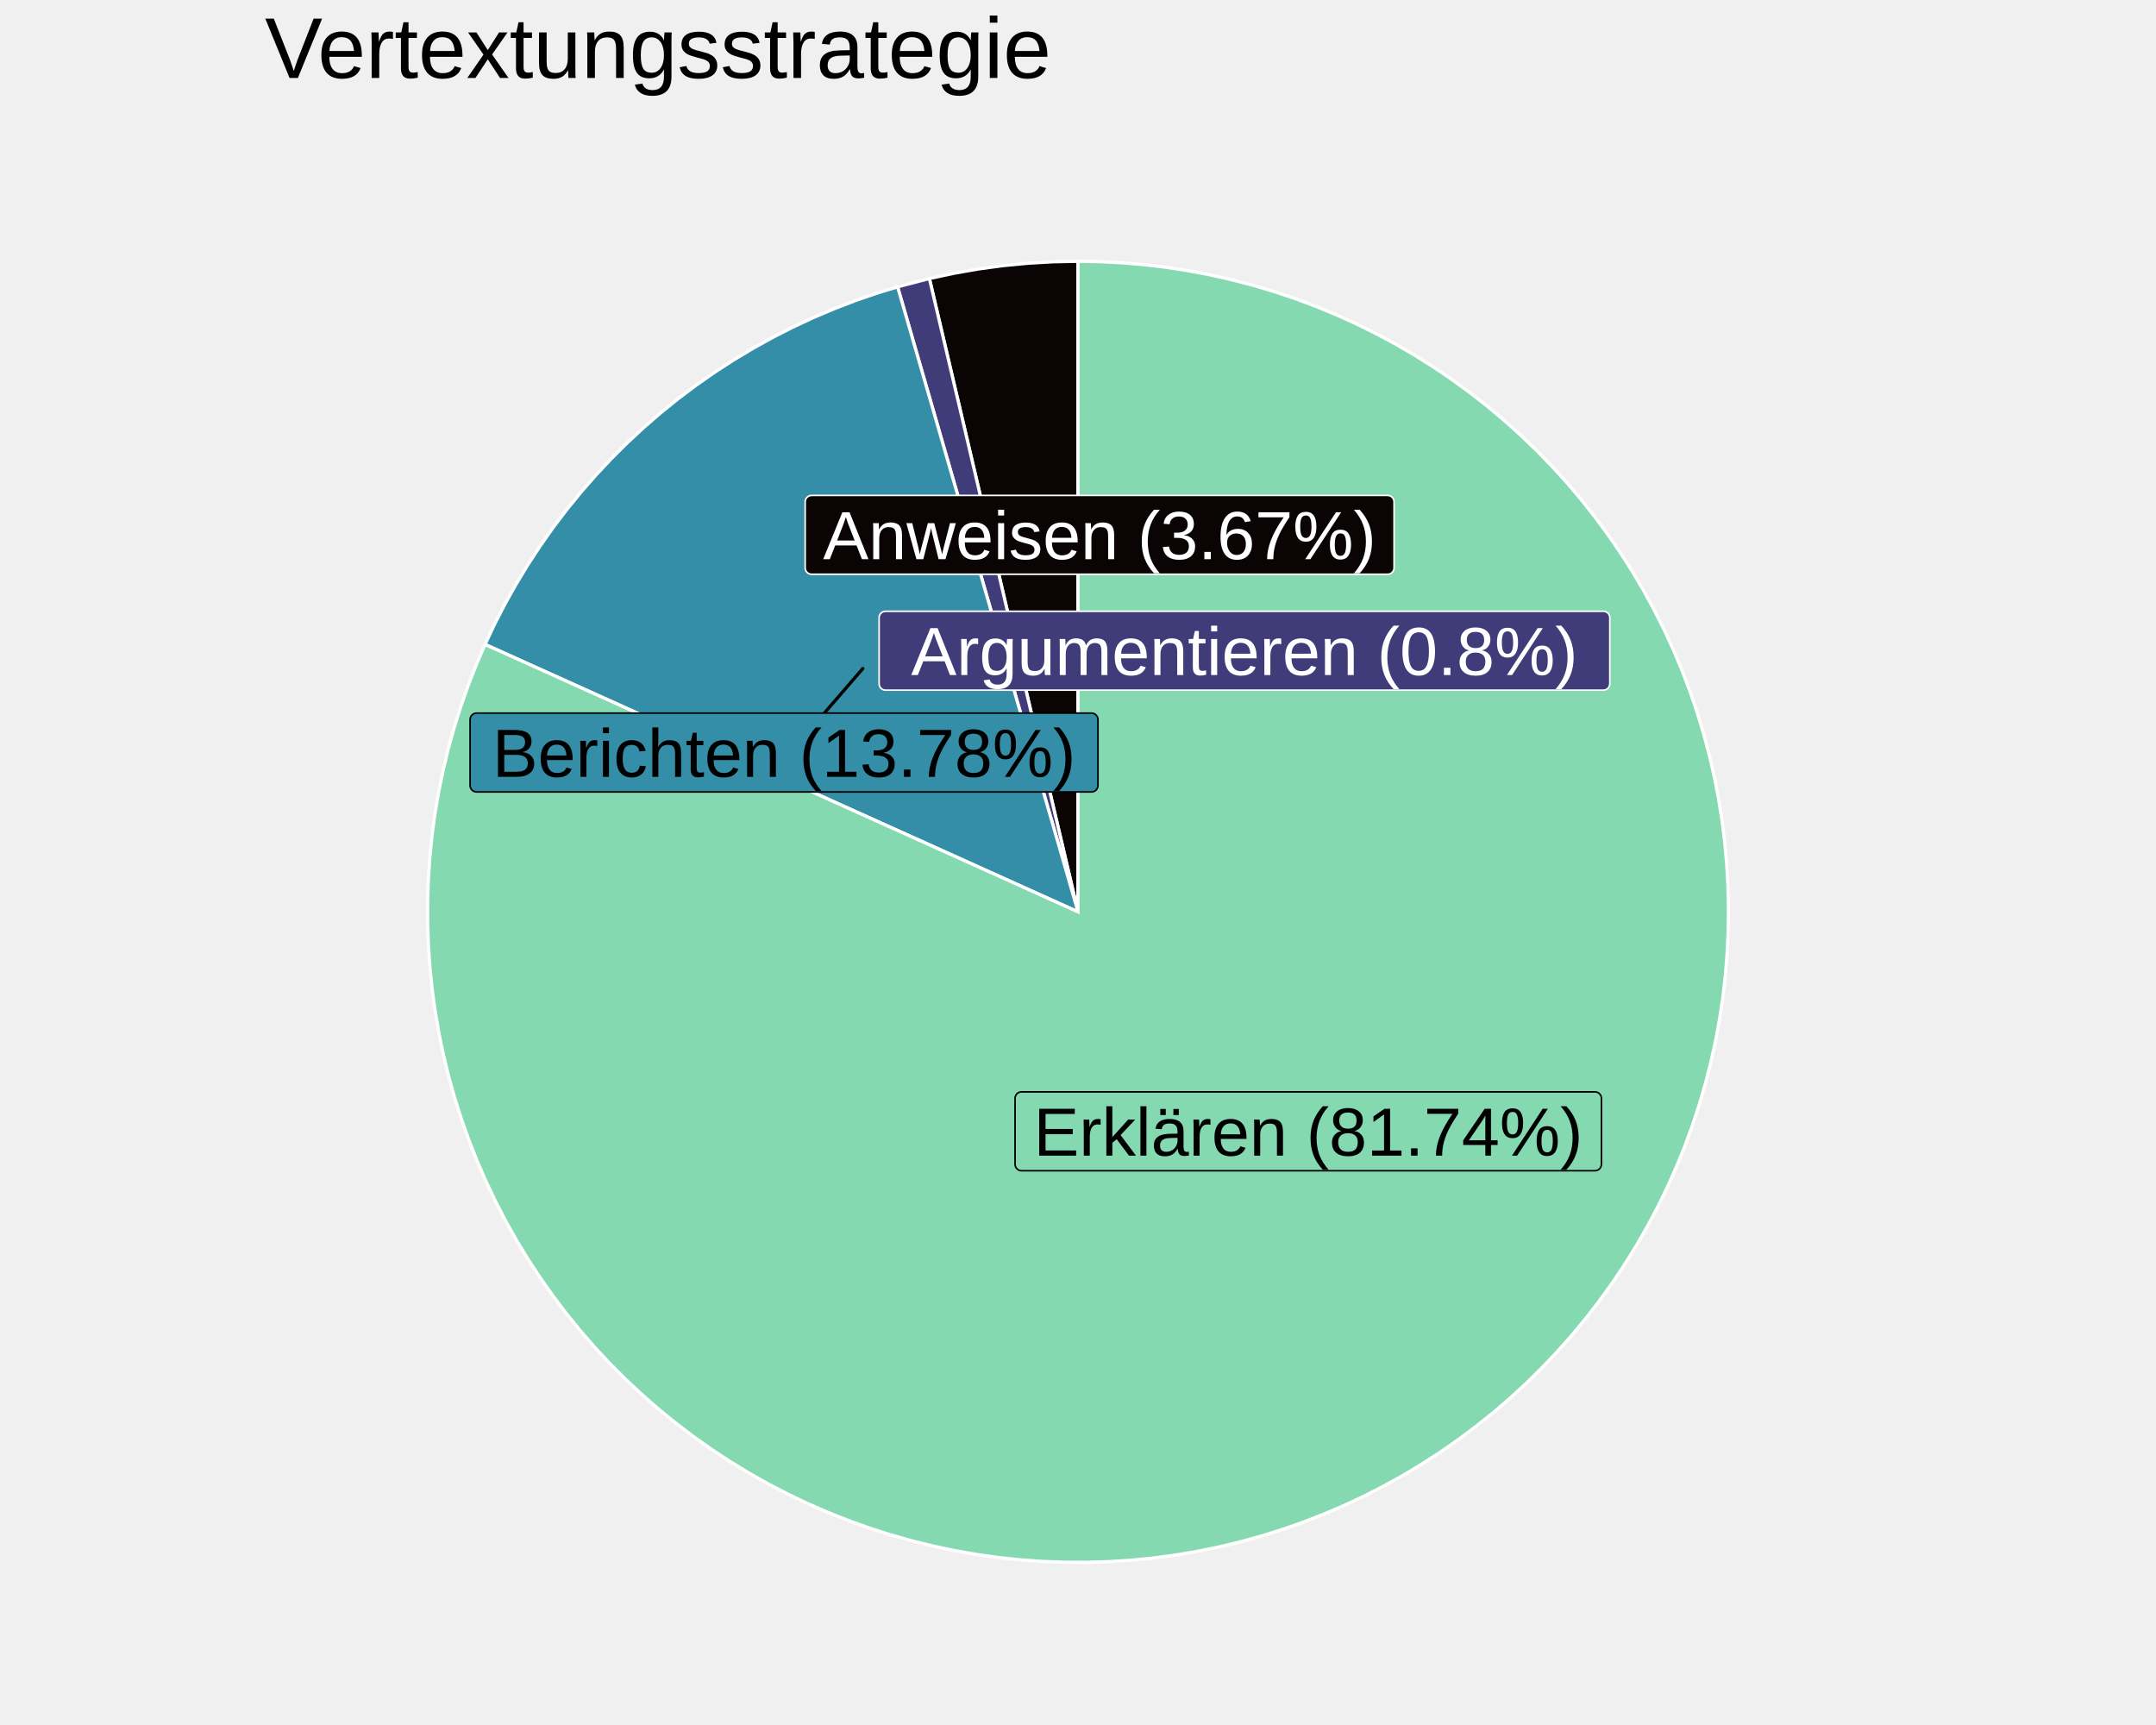
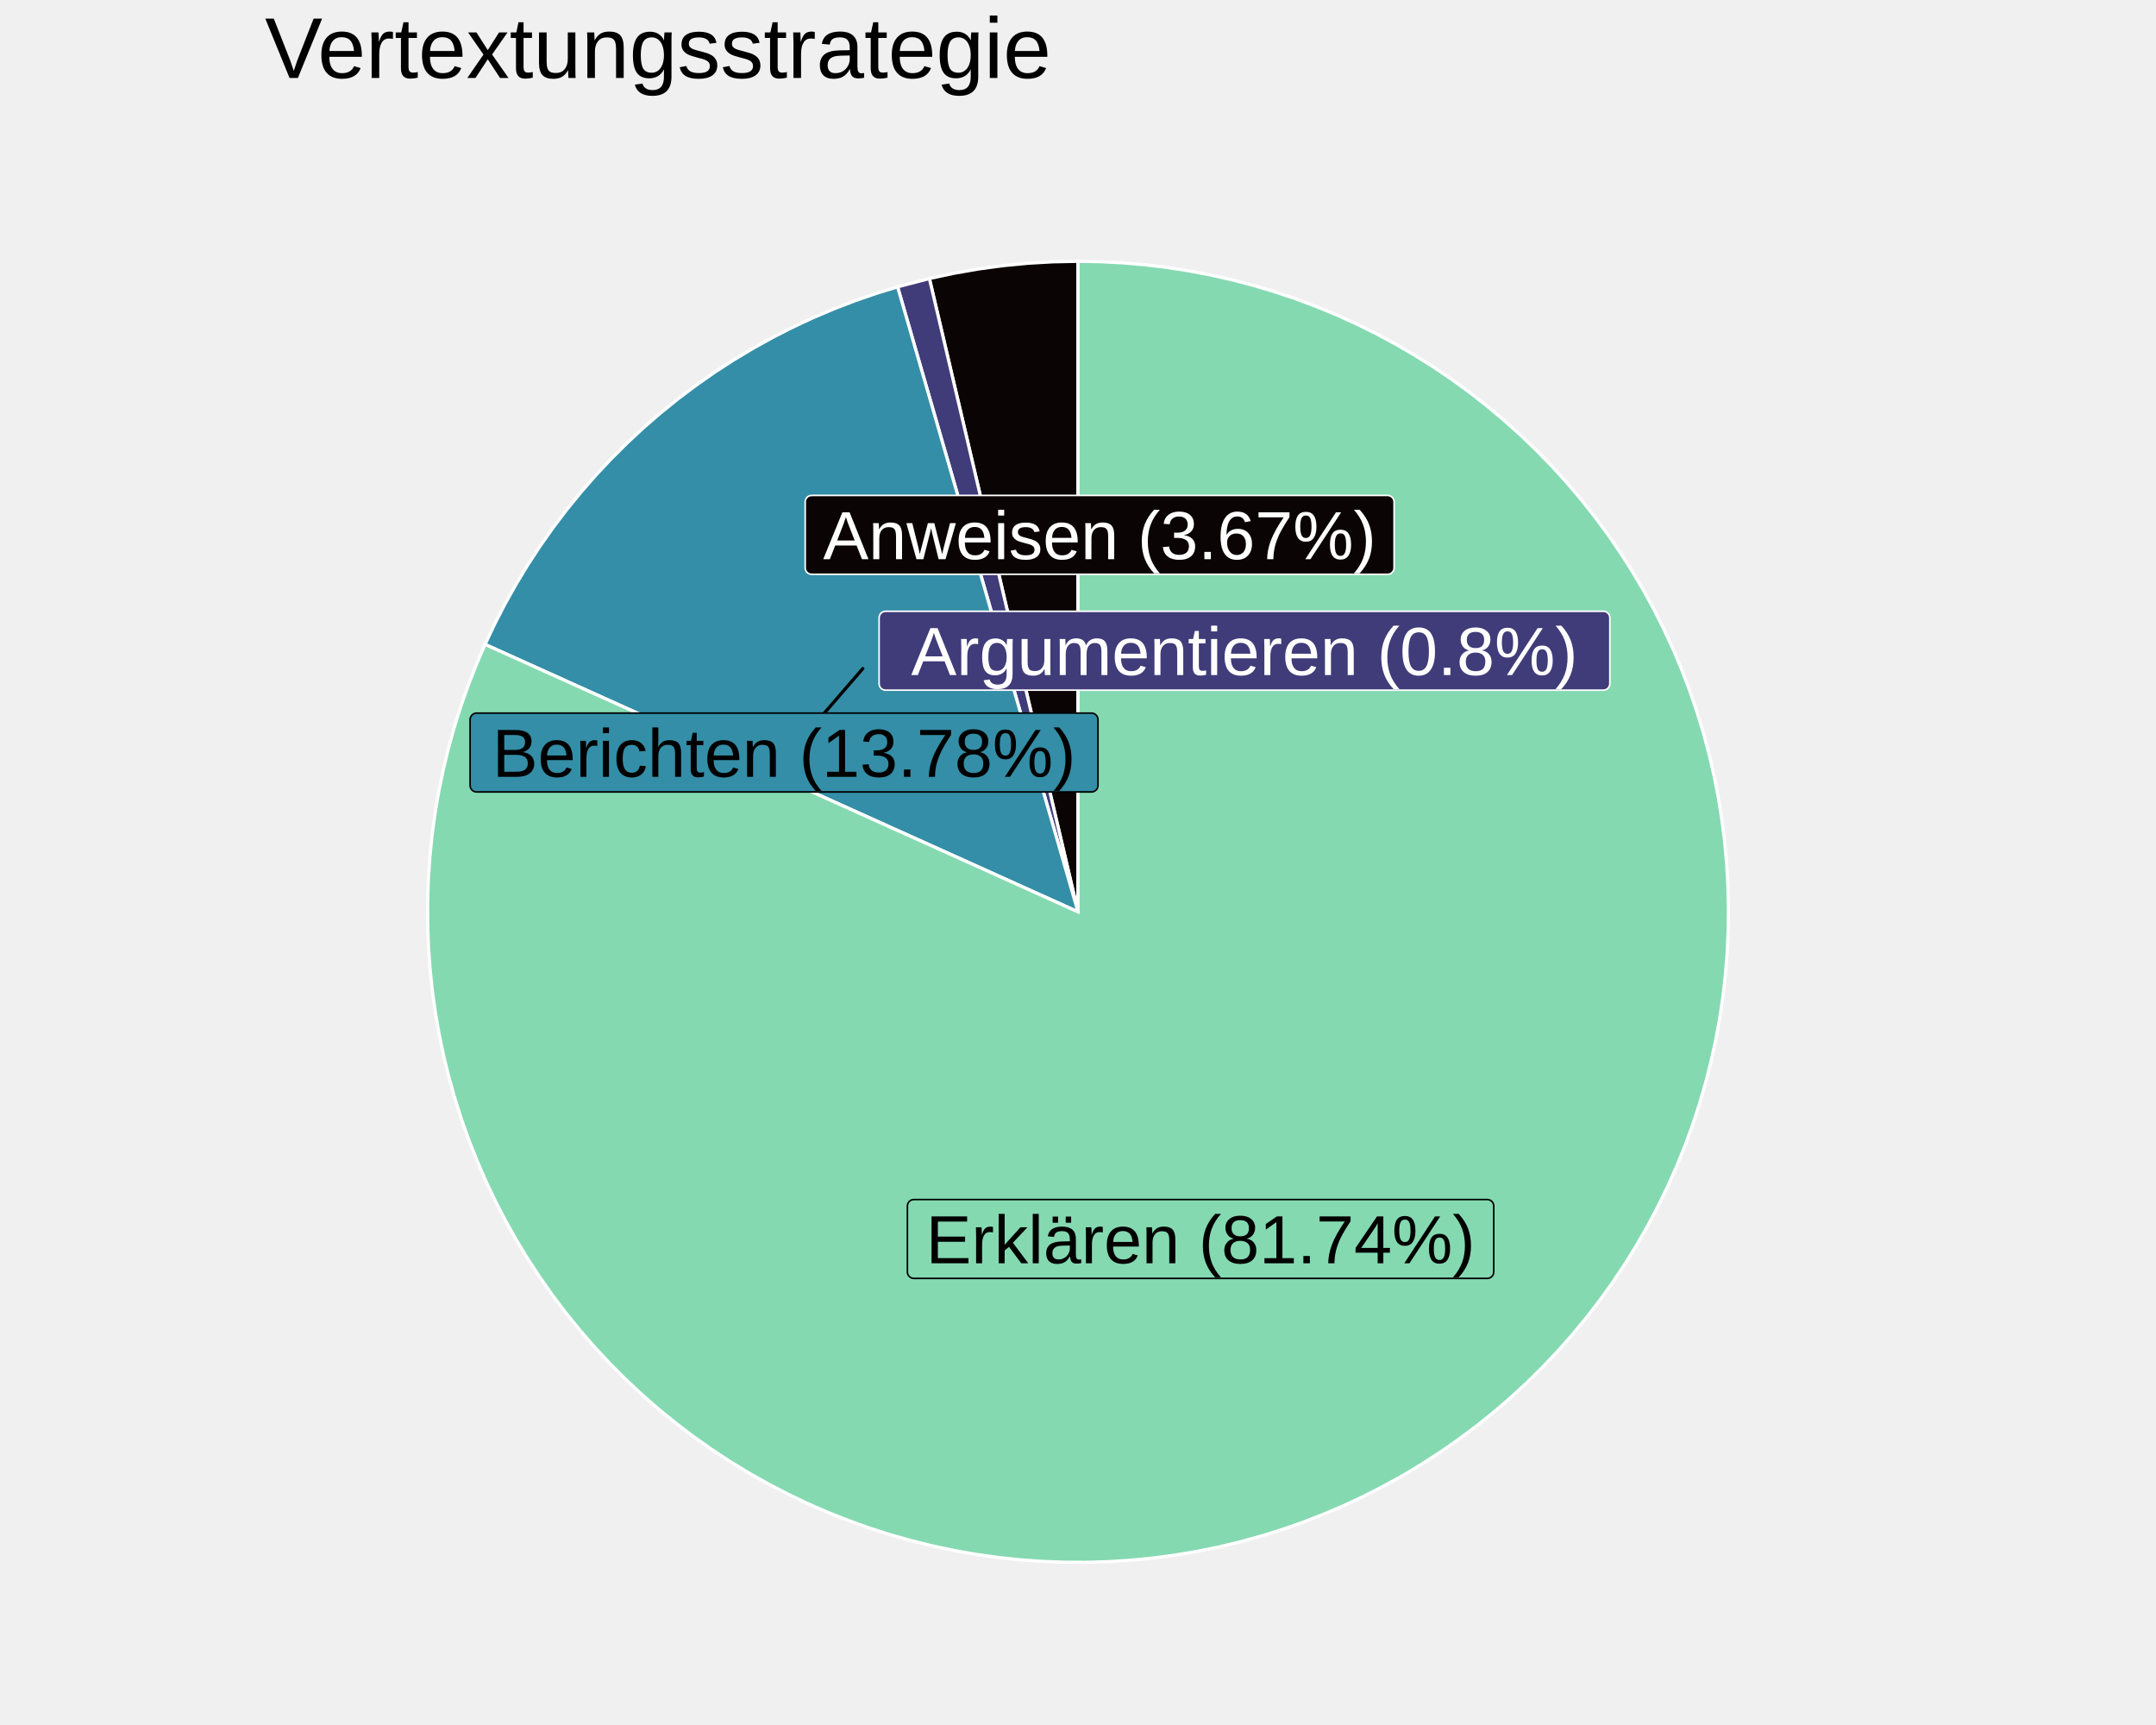
<svg xmlns="http://www.w3.org/2000/svg" class="svglite" width="720.00pt" height="576.00pt" viewBox="0 0 720.00 576.00">
  <defs>
    <style type="text/css">
    .svglite line, .svglite polyline, .svglite polygon, .svglite path, .svglite rect, .svglite circle {
      fill: none;
      stroke: #000000;
      stroke-linecap: round;
      stroke-linejoin: round;
      stroke-miterlimit: 10.00;
    }
    .svglite text {
      white-space: pre;
    }
  </style>
  </defs>
  <rect width="100%" height="100%" style="stroke: none; fill: none;" />
  <defs>
    <clipPath id="cpMC4wMHw3MjAuMDB8MC4wMHw1NzYuMDA=">
      <rect x="0.00" y="0.00" width="720.00" height="576.00" />
    </clipPath>
  </defs>
  <g clip-path="url(#cpMC4wMHw3MjAuMDB8MC4wMHw1NzYuMDA=)">
</g>
  <defs>
    <clipPath id="cpODguNDh8NjMxLjUyfDMyLjk1fDU3Ni4wMA==">
      <rect x="88.48" y="32.95" width="543.05" height="543.05" />
    </clipPath>
  </defs>
  <g clip-path="url(#cpODguNDh8NjMxLjUyfDMyLjk1fDU3Ni4wMA==)">
    <polygon points="360.00,304.48 360.00,296.99 360.00,289.50 360.00,282.01 360.00,274.52 360.00,267.03 360.00,259.54 360.00,252.05 360.00,244.56 360.00,237.06 360.00,229.57 360.00,222.08 360.00,214.59 360.00,207.10 360.00,199.61 360.00,192.12 360.00,184.63 360.00,177.14 360.00,169.65 360.00,162.16 360.00,154.67 360.00,147.18 360.00,139.69 360.00,132.20 360.00,124.71 360.00,117.22 360.00,109.73 360.00,102.24 360.00,94.75 360.00,87.26 351.66,87.42 343.32,87.90 335.02,88.70 326.75,89.82 318.53,91.26 310.37,93.01 312.08,100.30 313.79,107.59 315.50,114.88 317.21,122.17 318.92,129.47 320.64,136.76 322.35,144.05 324.06,151.34 325.77,158.63 327.48,165.93 329.19,173.22 330.90,180.51 332.62,187.80 334.33,195.10 336.04,202.39 337.75,209.68 339.46,216.97 341.17,224.26 342.88,231.56 344.60,238.85 346.31,246.14 348.02,253.43 349.73,260.72 351.44,268.02 353.15,275.31 354.87,282.60 356.58,289.89 358.29,297.19 360.00,304.48 " style="stroke-width: 1.07; stroke: #FFFFFF; stroke-linecap: butt; stroke-linejoin: miter; fill: #0B0405;" />
    <polygon points="360.00,304.48 358.29,297.19 356.58,289.89 354.87,282.60 353.15,275.31 351.44,268.02 349.73,260.72 348.02,253.43 346.31,246.14 344.60,238.85 342.88,231.56 341.17,224.26 339.46,216.97 337.75,209.68 336.04,202.39 334.33,195.10 332.62,187.80 330.90,180.51 329.19,173.22 327.48,165.93 325.77,158.63 324.06,151.34 322.35,144.05 320.64,136.76 318.92,129.47 317.21,122.17 315.50,114.88 313.79,107.59 312.08,100.30 310.37,93.01 299.75,95.78 301.83,102.98 303.91,110.17 305.98,117.37 308.06,124.57 310.14,131.76 312.22,138.96 314.29,146.16 316.37,153.35 318.45,160.55 320.53,167.75 322.60,174.94 324.68,182.14 326.76,189.33 328.84,196.53 330.91,203.73 332.99,210.92 335.07,218.12 337.15,225.32 339.22,232.51 341.30,239.71 343.38,246.91 345.46,254.10 347.53,261.30 349.61,268.50 351.69,275.69 353.77,282.89 355.84,290.08 357.92,297.28 360.00,304.48 " style="stroke-width: 1.07; stroke: #FFFFFF; stroke-linecap: butt; stroke-linejoin: miter; fill: #403C79;" />
    <polygon points="360.00,304.48 357.92,297.28 355.84,290.08 353.77,282.89 351.69,275.69 349.61,268.50 347.53,261.30 345.46,254.10 343.38,246.91 341.30,239.71 339.22,232.51 337.15,225.32 335.07,218.12 332.99,210.92 330.91,203.73 328.84,196.53 326.76,189.33 324.68,182.14 322.60,174.94 320.53,167.75 318.45,160.55 316.37,153.35 314.29,146.16 312.22,138.96 310.14,131.76 308.06,124.57 305.98,117.37 303.91,110.17 301.83,102.98 299.75,95.78 292.56,97.99 285.45,100.45 278.43,103.16 271.50,106.10 264.68,109.29 257.98,112.71 251.40,116.36 244.95,120.23 238.63,124.33 232.47,128.64 226.45,133.16 220.60,137.89 214.91,142.82 209.40,147.94 204.07,153.25 198.92,158.74 193.97,164.41 189.22,170.24 184.67,176.24 180.34,182.39 176.22,188.69 172.32,195.12 168.64,201.69 165.20,208.38 161.98,215.18 168.81,218.26 175.64,221.34 182.47,224.42 189.30,227.50 196.12,230.58 202.95,233.66 209.78,236.74 216.61,239.82 223.44,242.90 230.27,245.97 237.09,249.05 243.92,252.13 250.75,255.21 257.58,258.29 264.41,261.37 271.23,264.45 278.06,267.53 284.89,270.61 291.72,273.69 298.55,276.77 305.37,279.84 312.20,282.92 319.03,286.00 325.86,289.08 332.69,292.16 339.52,295.24 346.34,298.32 353.17,301.40 360.00,304.48 " style="stroke-width: 1.07; stroke: #FFFFFF; stroke-linecap: butt; stroke-linejoin: miter; fill: #348EA7;" />
    <polygon points="360.00,304.48 353.17,301.40 346.34,298.32 339.52,295.24 332.69,292.16 325.86,289.08 319.03,286.00 312.20,282.92 305.37,279.84 298.55,276.77 291.72,273.69 284.89,270.61 278.06,267.53 271.23,264.45 264.41,261.37 257.58,258.29 250.75,255.21 243.92,252.13 237.09,249.05 230.27,245.97 223.44,242.90 216.61,239.82 209.78,236.74 202.95,233.66 196.12,230.58 189.30,227.50 182.47,224.42 175.64,221.34 168.81,218.26 161.98,215.18 159.06,221.97 156.37,228.85 153.92,235.82 151.70,242.87 149.73,249.99 148.00,257.17 146.51,264.40 145.27,271.69 144.28,279.01 143.54,286.36 143.05,293.73 142.81,301.12 142.82,308.50 143.08,315.89 143.60,323.26 144.36,330.61 145.37,337.92 146.63,345.20 148.14,352.44 149.90,359.61 151.89,366.73 154.13,373.77 156.60,380.73 159.32,387.60 162.26,394.38 165.43,401.05 168.83,407.61 172.44,414.05 176.28,420.37 180.33,426.55 184.58,432.59 189.04,438.48 193.70,444.21 198.54,449.79 203.58,455.20 208.79,460.43 214.19,465.48 219.74,470.35 225.47,475.02 231.34,479.50 237.37,483.77 243.54,487.84 249.84,491.69 256.27,495.33 262.82,498.75 269.48,501.94 276.25,504.90 283.12,507.63 290.07,510.13 297.10,512.39 304.21,514.41 311.38,516.18 318.61,517.72 325.88,519.00 333.20,520.04 340.55,520.82 347.91,521.36 355.30,521.64 362.68,521.68 370.07,521.46 377.44,520.99 384.79,520.28 392.12,519.31 399.41,518.09 406.65,516.63 413.84,514.92 420.96,512.97 428.02,510.77 434.99,508.34 441.88,505.67 448.68,502.77 455.37,499.64 461.95,496.28 468.41,492.71 474.75,488.91 480.96,484.90 487.02,480.68 492.94,476.26 498.71,471.64 504.31,466.83 509.75,461.83 515.01,456.64 520.10,451.28 525.00,445.75 529.71,440.06 534.22,434.21 538.53,428.21 542.64,422.07 546.53,415.79 550.21,409.38 553.66,402.85 556.90,396.21 559.90,389.46 562.68,382.62 565.22,375.68 567.52,368.66 569.58,361.56 571.40,354.40 572.98,347.19 574.31,339.92 575.39,332.61 576.22,325.27 576.80,317.90 577.13,310.52 577.21,303.14 577.04,295.75 576.62,288.37 575.95,281.02 575.02,273.69 573.85,266.39 572.43,259.14 570.77,251.94 568.86,244.81 566.71,237.74 564.32,230.75 561.70,223.84 558.84,217.03 555.75,210.32 552.43,203.71 548.90,197.23 545.14,190.87 541.17,184.64 536.99,178.55 532.60,172.60 528.02,166.81 523.24,161.17 518.27,155.70 513.12,150.41 507.79,145.29 502.29,140.36 496.63,135.61 490.81,131.06 484.84,126.71 478.72,122.57 472.46,118.64 466.08,114.92 459.57,111.42 452.95,108.15 446.22,105.10 439.39,102.29 432.47,99.70 425.46,97.36 418.38,95.25 411.23,93.39 404.02,91.77 396.76,90.39 389.46,89.27 382.13,88.39 374.77,87.76 367.39,87.38 360.00,87.26 360.00,94.75 360.00,102.24 360.00,109.73 360.00,117.22 360.00,124.71 360.00,132.20 360.00,139.69 360.00,147.18 360.00,154.67 360.00,162.16 360.00,169.65 360.00,177.14 360.00,184.63 360.00,192.12 360.00,199.61 360.00,207.10 360.00,214.59 360.00,222.08 360.00,229.57 360.00,237.06 360.00,244.56 360.00,252.05 360.00,259.54 360.00,267.03 360.00,274.52 360.00,282.01 360.00,289.50 360.00,296.99 360.00,304.48 " style="stroke-width: 1.07; stroke: #FFFFFF; stroke-linecap: butt; stroke-linejoin: miter; fill: #84D9B1;" />
    <line x1="275.29" y1="238.11" x2="288.14" y2="223.24" style="stroke-width: 1.07;" />
-     <polygon points="271.05,191.75 463.39,191.75 463.30,191.75 463.65,191.74 463.99,191.67 464.32,191.55 464.62,191.37 464.89,191.15 465.12,190.89 465.30,190.60 465.44,190.28 465.52,189.94 465.55,189.59 465.55,189.59 465.55,167.58 465.55,167.58 465.52,167.24 465.44,166.90 465.30,166.58 465.12,166.29 464.89,166.03 464.62,165.81 464.32,165.63 463.99,165.51 463.65,165.44 463.39,165.42 271.05,165.42 271.31,165.44 270.96,165.43 270.62,165.47 270.28,165.56 269.97,165.71 269.68,165.91 269.43,166.15 269.22,166.43 269.06,166.74 268.95,167.07 268.90,167.41 268.89,167.58 268.89,189.59 268.90,189.42 268.90,189.77 268.95,190.11 269.06,190.44 269.22,190.75 269.43,191.03 269.68,191.27 269.97,191.46 270.28,191.61 270.62,191.71 270.96,191.75 " style="stroke-width: 0.53; stroke: #FFFFFF; fill: #0B0405;" />
-     <text x="367.22" y="186.71" text-anchor="middle" style="font-size: 22.76px;fill: #FFFFFF; font-family: &quot;Liberation Sans&quot;;" textLength="186.58px" lengthAdjust="spacingAndGlyphs">Anweisen (3.67%)</text>
-     <polygon points="295.74,230.45 535.44,230.45 535.35,230.44 535.70,230.43 536.04,230.36 536.37,230.24 536.67,230.06 536.94,229.84 537.17,229.58 537.35,229.29 537.49,228.97 537.57,228.63 537.60,228.29 537.60,228.29 537.60,206.28 537.60,206.28 537.57,205.93 537.49,205.59 537.35,205.27 537.17,204.98 536.94,204.72 536.67,204.50 536.37,204.32 536.04,204.20 535.70,204.13 535.44,204.12 295.74,204.12 296.00,204.13 295.65,204.12 295.31,204.16 294.97,204.26 294.66,204.41 294.37,204.60 294.12,204.84 293.91,205.12 293.75,205.43 293.64,205.76 293.59,206.10 293.58,206.28 293.58,228.29 293.59,228.11 293.59,228.46 293.64,228.80 293.75,229.13 293.91,229.44 294.12,229.72 294.37,229.96 294.66,230.16 294.97,230.31 295.31,230.40 295.65,230.44 " style="stroke-width: 0.53; stroke: #FFFFFF; fill: #403C79;" />
+     <polygon points="271.06,191.76 463.40,191.76 463.31,191.76 463.66,191.75 464.00,191.68 464.32,191.56 464.62,191.38 464.89,191.16 465.12,190.90 465.31,190.61 465.45,190.29 465.53,189.95 465.56,189.60 465.56,189.60 465.56,167.59 465.56,167.59 465.53,167.25 465.45,166.91 465.31,166.59 465.12,166.30 464.89,166.04 464.62,165.82 464.32,165.64 464.00,165.52 463.66,165.45 463.40,165.43 271.06,165.43 271.32,165.45 270.97,165.44 270.63,165.48 270.29,165.57 269.98,165.72 269.69,165.92 269.44,166.16 269.23,166.44 269.07,166.75 268.96,167.08 268.90,167.42 268.90,167.59 268.90,189.60 268.90,189.43 268.90,189.78 268.96,190.12 269.07,190.45 269.23,190.76 269.44,191.04 269.69,191.28 269.98,191.48 270.29,191.62 270.63,191.72 270.97,191.76 " style="stroke-width: 0.53; stroke: #FFFFFF; fill: #0B0405;" />
+     <text x="367.23" y="186.72" text-anchor="middle" style="font-size: 22.76px;fill: #FFFFFF; font-family: &quot;Liberation Sans&quot;;" textLength="186.58px" lengthAdjust="spacingAndGlyphs">Anweisen (3.67%)</text>
+     <polygon points="295.74,230.45 535.45,230.45 535.36,230.44 535.71,230.43 536.05,230.36 536.37,230.24 536.67,230.06 536.94,229.84 537.17,229.58 537.36,229.29 537.49,228.97 537.58,228.63 537.61,228.29 537.61,228.29 537.61,206.28 537.61,206.28 537.58,205.93 537.49,205.59 537.36,205.27 537.17,204.98 536.94,204.72 536.67,204.50 536.37,204.32 536.05,204.20 535.71,204.13 535.45,204.12 295.74,204.12 296.00,204.13 295.66,204.12 295.31,204.16 294.98,204.26 294.66,204.40 294.38,204.60 294.13,204.84 293.92,205.12 293.76,205.43 293.65,205.76 293.59,206.10 293.58,206.28 293.58,228.29 293.59,228.11 293.59,228.46 293.65,228.80 293.76,229.13 293.92,229.44 294.13,229.72 294.38,229.96 294.66,230.16 294.98,230.31 295.31,230.40 295.66,230.44 " style="stroke-width: 0.53; stroke: #FFFFFF; fill: #403C79;" />
    <text x="415.59" y="225.41" text-anchor="middle" style="font-size: 22.76px;fill: #FFFFFF; font-family: &quot;Liberation Sans&quot;;" textLength="233.94px" lengthAdjust="spacingAndGlyphs">Argumentieren (0.8%)</text>
-     <polygon points="159.15,264.44 364.51,264.44 364.42,264.44 364.77,264.42 365.11,264.35 365.43,264.23 365.73,264.06 366.00,263.84 366.23,263.58 366.42,263.28 366.55,262.96 366.64,262.63 366.67,262.28 366.67,262.28 366.67,240.27 366.67,240.27 366.64,239.92 366.55,239.58 366.42,239.26 366.23,238.97 366.00,238.71 365.73,238.49 365.43,238.32 365.11,238.19 364.77,238.12 364.51,238.11 159.15,238.11 159.42,238.12 159.07,238.11 158.72,238.15 158.39,238.25 158.07,238.40 157.79,238.60 157.54,238.84 157.33,239.11 157.17,239.42 157.06,239.75 157.00,240.09 156.99,240.27 156.99,262.28 157.00,262.11 157.00,262.45 157.06,262.80 157.17,263.13 157.33,263.43 157.54,263.71 157.79,263.95 158.07,264.15 158.39,264.30 158.72,264.40 159.07,264.44 " style="stroke-width: 0.53; fill: #348EA7;" />
+     <polygon points="159.15,264.44 364.51,264.44 364.42,264.44 364.77,264.43 365.11,264.36 365.43,264.23 365.73,264.06 366.00,263.84 366.23,263.58 366.42,263.29 366.55,262.97 366.64,262.63 366.67,262.28 366.67,262.28 366.67,240.27 366.67,240.27 366.64,239.92 366.55,239.59 366.42,239.27 366.23,238.97 366.00,238.71 365.73,238.49 365.43,238.32 365.11,238.20 364.77,238.13 364.51,238.11 159.15,238.11 159.41,238.13 159.07,238.11 158.72,238.15 158.39,238.25 158.07,238.40 157.79,238.60 157.54,238.84 157.33,239.12 157.17,239.42 157.06,239.75 157.00,240.10 156.99,240.27 156.99,262.28 157.00,262.11 157.00,262.46 157.06,262.80 157.17,263.13 157.33,263.44 157.54,263.71 157.79,263.95 158.07,264.15 158.39,264.30 158.72,264.40 159.07,264.44 " style="stroke-width: 0.53; fill: #348EA7;" />
    <text x="261.83" y="259.40" text-anchor="middle" style="font-size: 22.76px; font-family: &quot;Liberation Sans&quot;;" textLength="199.59px" lengthAdjust="spacingAndGlyphs">Berichten (13.78%)</text>
-     <polygon points="341.14,390.92 532.64,390.92 532.55,390.92 532.90,390.90 533.24,390.83 533.56,390.71 533.86,390.54 534.13,390.32 534.36,390.06 534.55,389.76 534.68,389.44 534.77,389.11 534.80,388.76 534.80,388.76 534.80,366.75 534.80,366.75 534.77,366.40 534.68,366.06 534.55,365.74 534.36,365.45 534.13,365.19 533.86,364.97 533.56,364.80 533.24,364.67 532.90,364.60 532.64,364.59 341.14,364.59 341.40,364.60 341.06,364.59 340.71,364.63 340.38,364.73 340.06,364.88 339.78,365.08 339.53,365.32 339.32,365.59 339.16,365.90 339.05,366.23 338.99,366.57 338.98,366.75 338.98,388.76 338.99,388.58 338.99,388.93 339.05,389.28 339.16,389.61 339.32,389.91 339.53,390.19 339.78,390.43 340.06,390.63 340.38,390.78 340.71,390.88 341.06,390.92 " style="stroke-width: 0.53; fill: #84D9B1;" />
-     <text x="436.89" y="385.88" text-anchor="middle" style="font-size: 22.76px; font-family: &quot;Liberation Sans&quot;;" textLength="185.73px" lengthAdjust="spacingAndGlyphs">Erklären (81.74%)</text>
+     <polygon points="305.19,426.87 496.68,426.87 496.59,426.87 496.94,426.86 497.28,426.79 497.60,426.66 497.90,426.49 498.17,426.27 498.40,426.01 498.59,425.72 498.73,425.40 498.81,425.06 498.84,424.71 498.84,424.71 498.84,402.70 498.84,402.70 498.81,402.36 498.73,402.02 498.59,401.70 498.40,401.40 498.17,401.14 497.90,400.92 497.60,400.75 497.28,400.63 496.94,400.56 496.68,400.54 305.19,400.54 305.45,400.56 305.10,400.54 304.75,400.59 304.42,400.68 304.11,400.83 303.82,401.03 303.57,401.27 303.36,401.55 303.20,401.86 303.09,402.18 303.03,402.53 303.03,402.70 303.03,424.71 303.03,424.54 303.03,424.89 303.09,425.23 303.20,425.56 303.36,425.87 303.57,426.14 303.82,426.39 304.11,426.58 304.42,426.73 304.75,426.83 305.10,426.87 " style="stroke-width: 0.53; fill: #84D9B1;" />
+     <text x="400.93" y="421.83" text-anchor="middle" style="font-size: 22.76px; font-family: &quot;Liberation Sans&quot;;" textLength="185.73px" lengthAdjust="spacingAndGlyphs">Erklären (81.74%)</text>
  </g>
  <g clip-path="url(#cpMC4wMHw3MjAuMDB8MC4wMHw1NzYuMDA=)">
    <text x="88.48" y="26.04" style="font-size: 28.80px; font-family: &quot;Liberation Sans&quot;;" textLength="285.06px" lengthAdjust="spacingAndGlyphs">Vertextungsstrategie</text>
  </g>
</svg>
